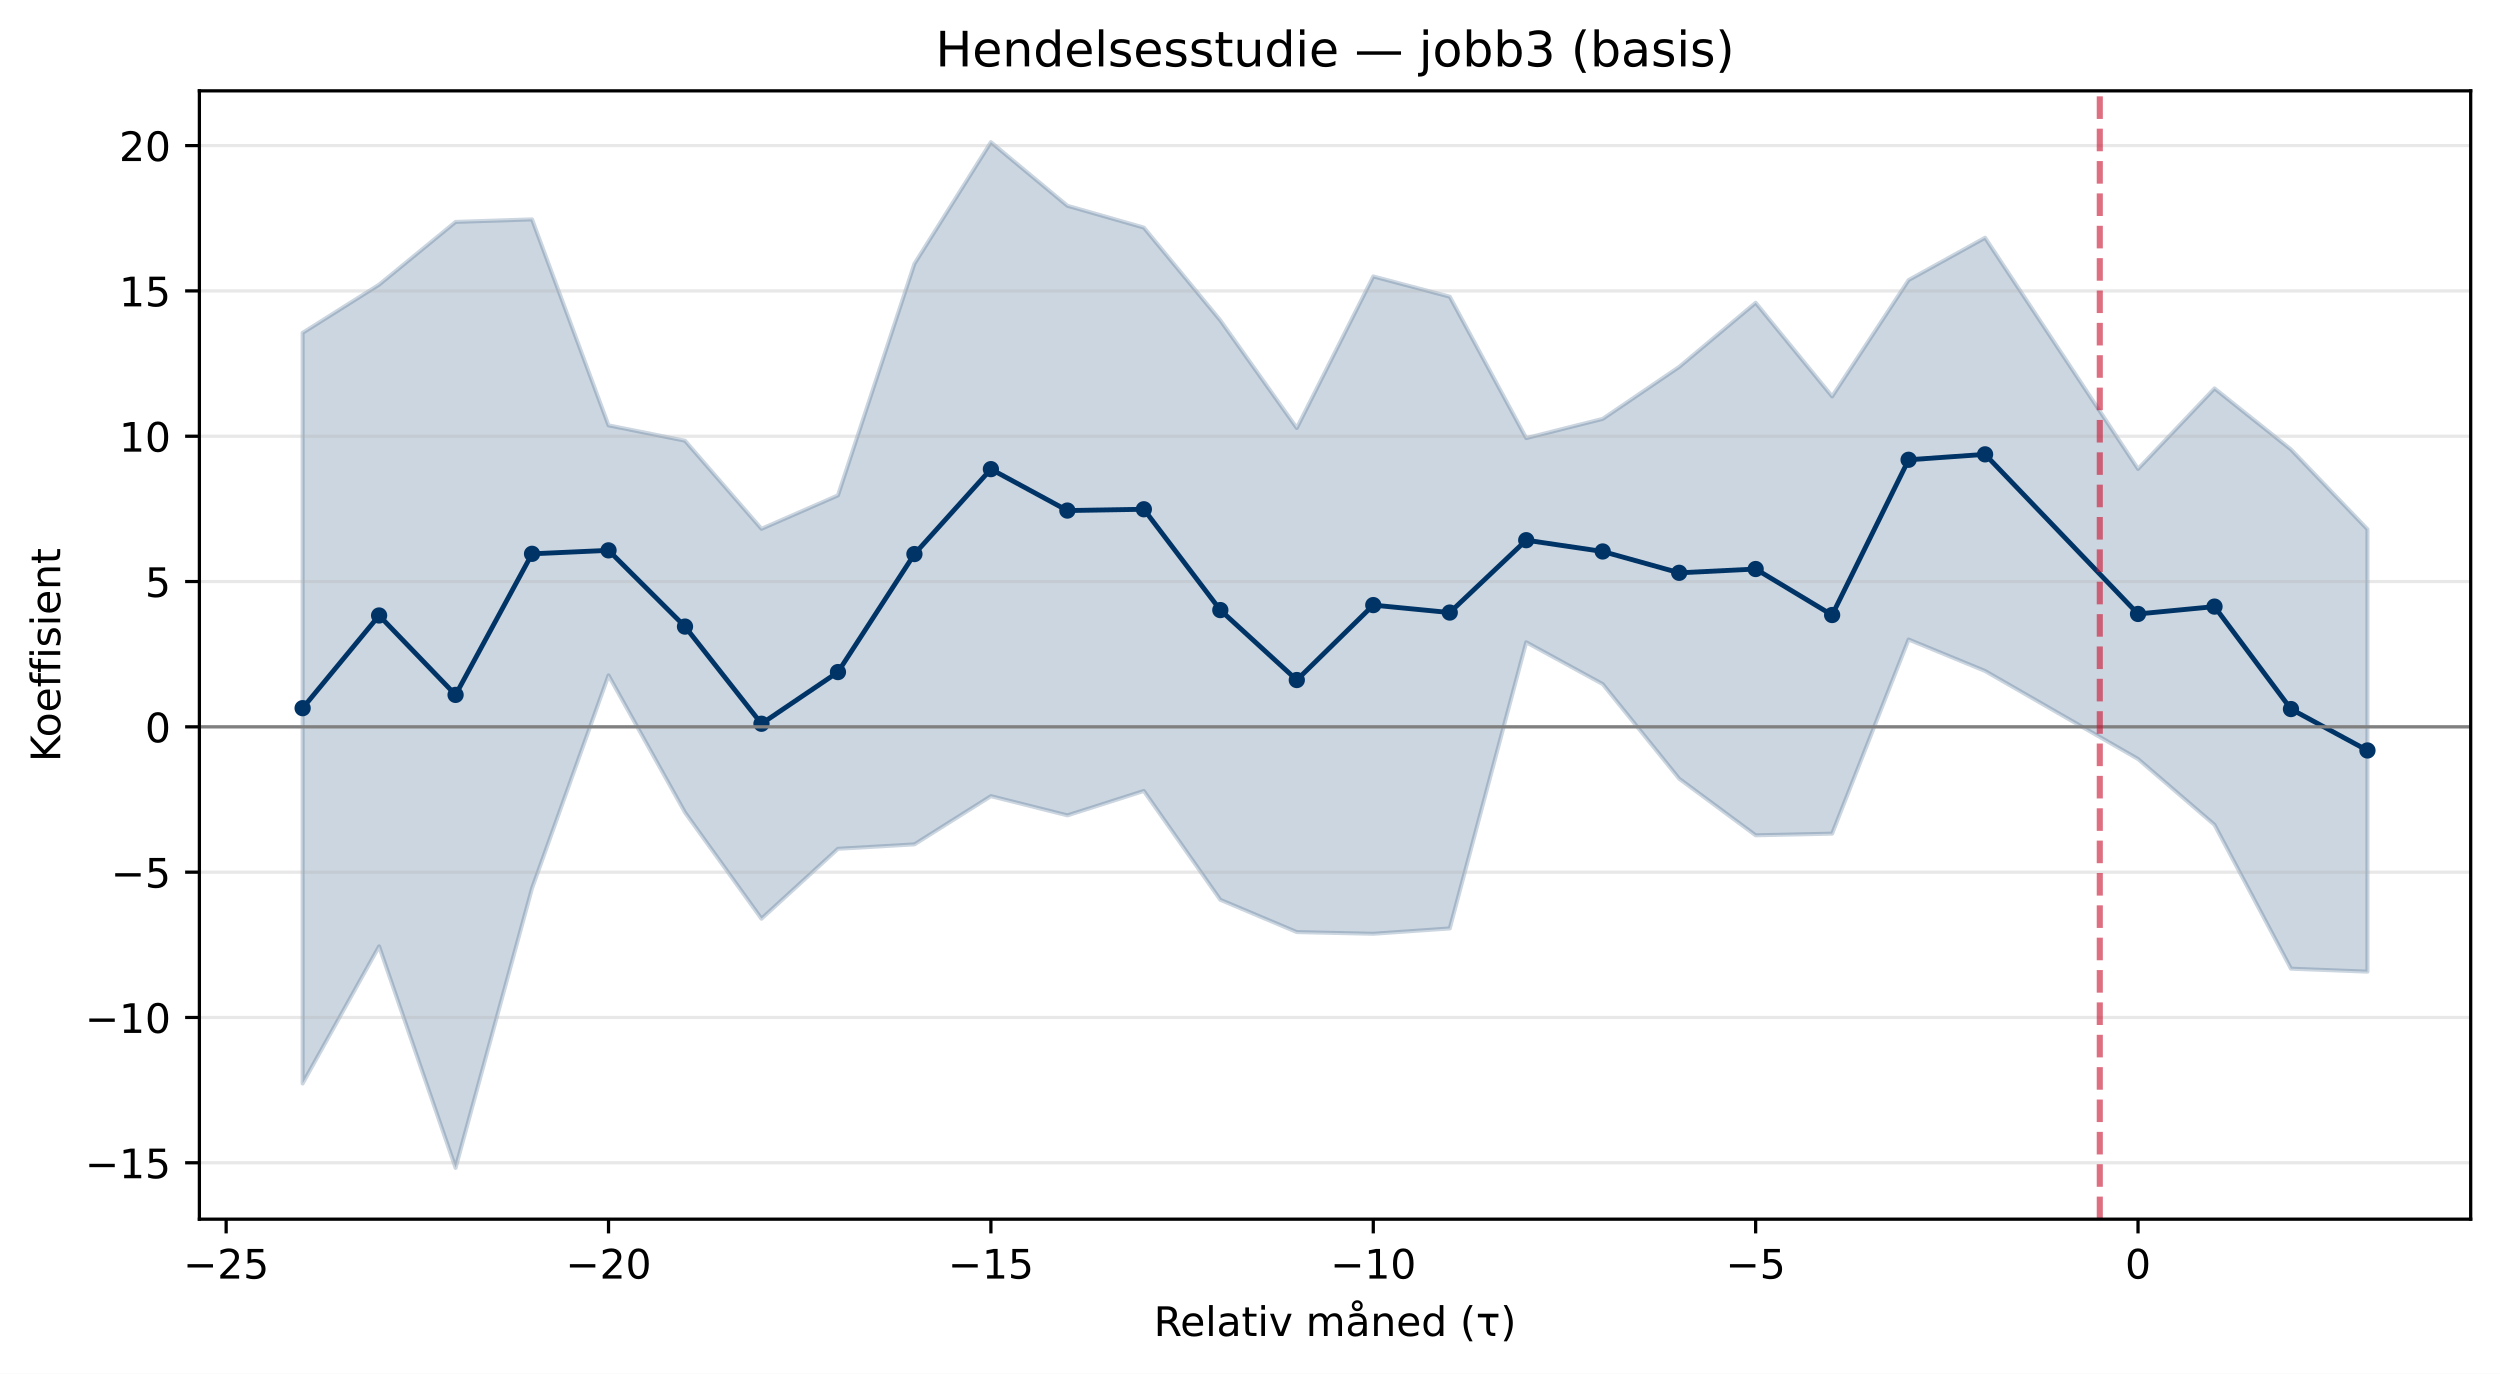
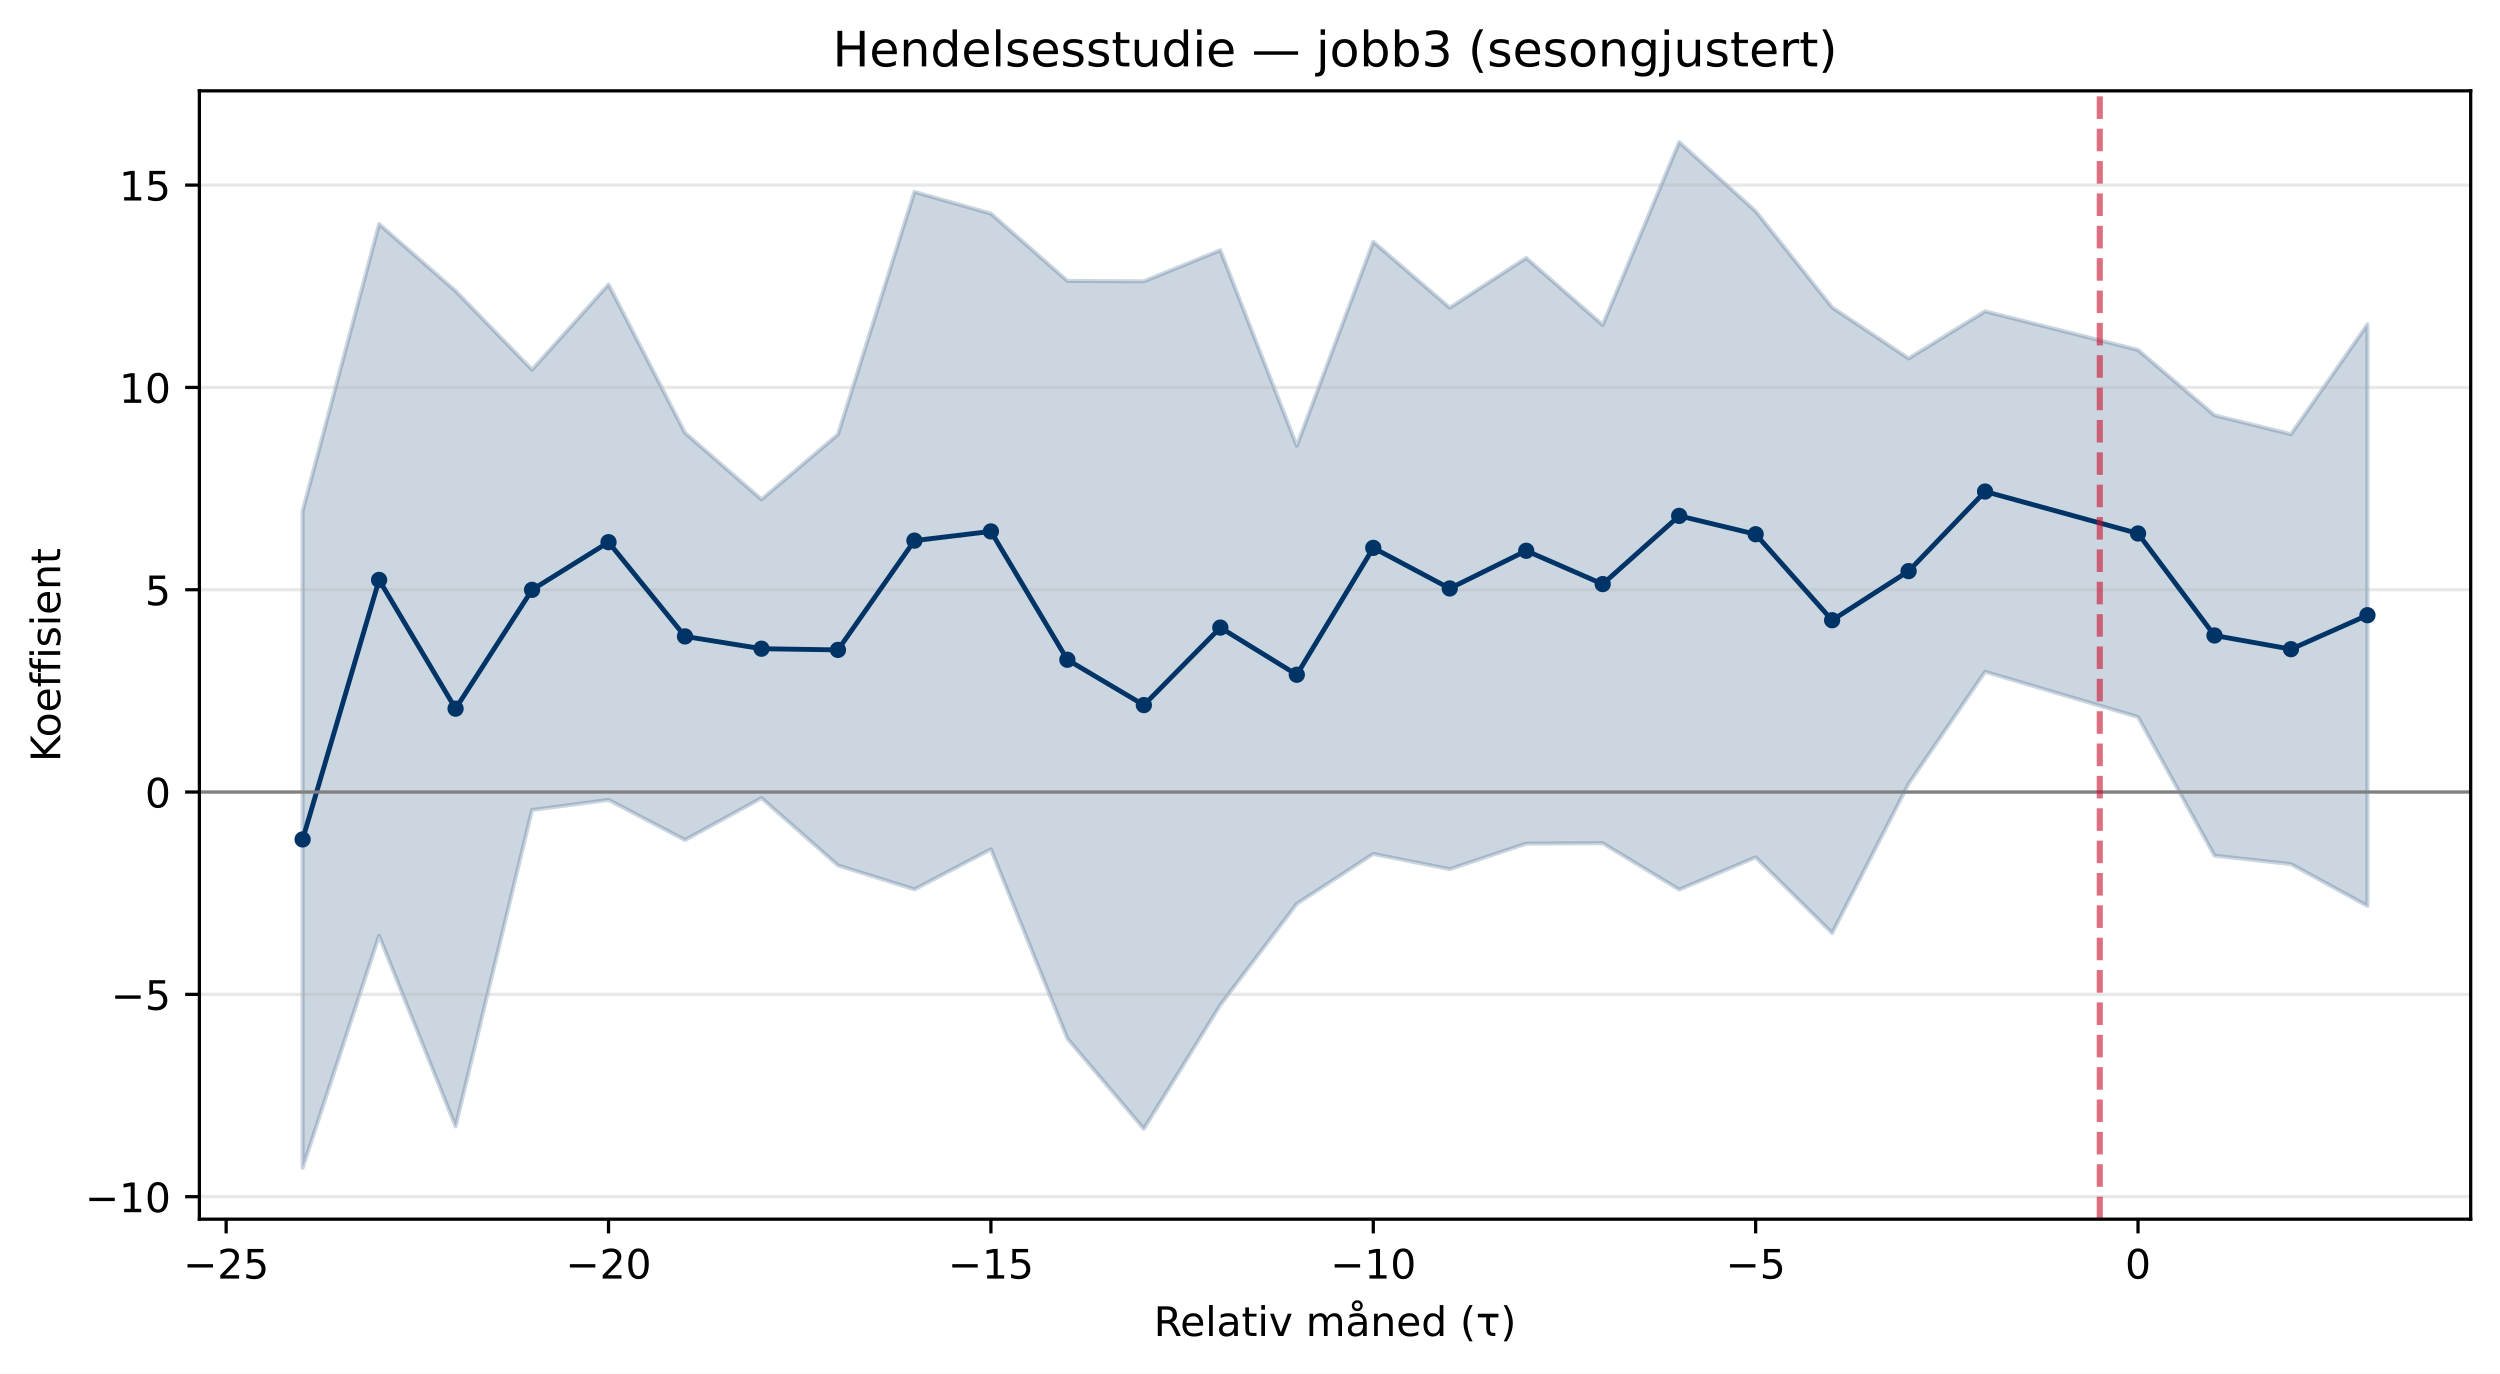
<svg xmlns="http://www.w3.org/2000/svg" xmlns:xlink="http://www.w3.org/1999/xlink" width="614.183pt" height="337.495pt" viewBox="0 0 614.183 337.495" version="1.1">
  <defs>
    <style type="text/css">*{stroke-linejoin: round; stroke-linecap: butt}</style>
  </defs>
  <g id="figure_1">
    <g id="patch_1">
      <path d="M 0 337.495  L 614.183 337.495  L 614.183 0  L 0 0  z " style="fill: #ffffff" />
    </g>
    <g id="axes_1">
      <g id="patch_2">
        <path d="M 48.983 299.518  L 606.983 299.518  L 606.983 22.318  L 48.983 22.318  z " style="fill: #ffffff" />
      </g>
      <g id="FillBetweenPolyCollection_1">
        <defs>
-           <path id="maef2c895e0" d="M 74.346 -255.726  L 74.346 -71.309  L 93.134 -105.006  L 111.922 -50.577  L 130.71 -119.271  L 149.498 -171.574  L 168.286 -137.896  L 187.074 -111.79  L 205.862 -128.97  L 224.649 -130.052  L 243.437 -141.903  L 262.225 -137.179  L 281.013 -143.178  L 299.801 -116.434  L 318.589 -108.506  L 337.377 -108.091  L 356.165 -109.403  L 374.953 -179.7  L 393.74 -169.433  L 412.528 -146.183  L 431.316 -132.282  L 450.104 -132.689  L 468.892 -180.385  L 487.68 -172.647  L 525.256 -151.026  L 544.043 -134.863  L 562.831 -99.516  L 581.619 -98.787  L 581.619 -207.463  L 581.619 -207.463  L 562.831 -227.077  L 544.043 -242.077  L 525.256 -222.297  L 487.68 -279.096  L 468.892 -268.694  L 450.104 -240.111  L 431.316 -263.117  L 412.528 -247.36  L 393.74 -234.592  L 374.953 -229.866  L 356.165 -264.609  L 337.377 -269.585  L 318.589 -232.35  L 299.801 -258.789  L 281.013 -281.583  L 262.225 -286.947  L 243.437 -302.577  L 224.649 -272.698  L 205.862 -215.799  L 187.074 -207.587  L 168.286 -229.225  L 149.498 -232.999  L 130.71 -283.601  L 111.922 -282.98  L 93.134 -267.565  L 74.346 -255.726  z " style="stroke: #003366; stroke-opacity: 0.2" />
+           <path id="m115dc2cb26" d="M 74.346 -211.958  L 74.346 -50.577  L 93.134 -107.601  L 111.922 -60.775  L 130.71 -138.508  L 149.498 -140.985  L 168.286 -131.131  L 187.074 -141.437  L 205.862 -124.892  L 224.649 -119.001  L 243.437 -128.854  L 262.225 -82.351  L 281.013 -60.166  L 299.801 -90.597  L 318.589 -115.458  L 337.377 -127.705  L 356.165 -123.968  L 374.953 -130.249  L 393.74 -130.344  L 412.528 -118.943  L 431.316 -126.885  L 450.104 -108.267  L 468.892 -144.932  L 487.68 -172.461  L 525.256 -161.342  L 544.043 -127.279  L 562.831 -125.199  L 581.619 -114.931  L 581.619 -257.782  L 581.619 -257.782  L 562.831 -230.821  L 544.043 -235.471  L 525.256 -251.52  L 487.68 -261.016  L 468.892 -249.436  L 450.104 -261.976  L 431.316 -285.604  L 412.528 -302.577  L 393.74 -257.656  L 374.953 -274.124  L 356.165 -261.89  L 337.377 -278.09  L 318.589 -227.997  L 299.801 -276.027  L 281.013 -268.381  L 262.225 -268.48  L 243.437 -285.026  L 224.649 -290.353  L 205.862 -230.773  L 187.074 -214.81  L 168.286 -231.158  L 149.498 -267.607  L 130.71 -246.667  L 111.922 -266.02  L 93.134 -282.449  L 74.346 -211.958  z " style="stroke: #003366; stroke-opacity: 0.2" />
        </defs>
-         <g clip-path="url(#p4d3cc06fff)">
-           <use xlink:href="#maef2c895e0" x="0" y="337.495" style="fill: #003366; fill-opacity: 0.2; stroke: #003366; stroke-opacity: 0.2" />
+         <g clip-path="url(#p3a90ee62a2)">
+           <use xlink:href="#m115dc2cb26" x="0" y="337.495" style="fill: #003366; fill-opacity: 0.2; stroke: #003366; stroke-opacity: 0.2" />
        </g>
      </g>
      <g id="matplotlib.axis_1">
        <g id="xtick_1">
          <g id="line2d_1">
            <defs>
-               <path id="ma4566de78c" d="M 0 0  L 0 3.5  " style="stroke: #000000; stroke-width: 0.8" />
+               <path id="m09a8ecf321" d="M 0 0  L 0 3.5  " style="stroke: #000000; stroke-width: 0.8" />
            </defs>
            <g>
-               <use xlink:href="#ma4566de78c" x="55.559" y="299.518" style="stroke: #000000; stroke-width: 0.8" />
+               <use xlink:href="#m09a8ecf321" x="55.559" y="299.518" style="stroke: #000000; stroke-width: 0.8" />
            </g>
          </g>
          <g id="text_1">
            <g transform="translate(45.00623 314.1166) scale(0.1 -0.1)">
              <defs>
                <path id="DejaVuSans-2212" d="M 678 2272  L 4684 2272  L 4684 1741  L 678 1741  L 678 2272  z " transform="scale(0.015625)" />
                <path id="DejaVuSans-32" d="M 1228 531  L 3431 531  L 3431 0  L 469 0  L 469 531  Q 828 903 1448 1529  Q 2069 2156 2228 2338  Q 2531 2678 2651 2914  Q 2772 3150 2772 3378  Q 2772 3750 2511 3984  Q 2250 4219 1831 4219  Q 1534 4219 1204 4116  Q 875 4013 500 3803  L 500 4441  Q 881 4594 1212 4672  Q 1544 4750 1819 4750  Q 2544 4750 2975 4387  Q 3406 4025 3406 3419  Q 3406 3131 3298 2873  Q 3191 2616 2906 2266  Q 2828 2175 2409 1742  Q 1991 1309 1228 531  z " transform="scale(0.015625)" />
                <path id="DejaVuSans-35" d="M 691 4666  L 3169 4666  L 3169 4134  L 1269 4134  L 1269 2991  Q 1406 3038 1543 3061  Q 1681 3084 1819 3084  Q 2600 3084 3056 2656  Q 3513 2228 3513 1497  Q 3513 744 3044 326  Q 2575 -91 1722 -91  Q 1428 -91 1123 -41  Q 819 9 494 109  L 494 744  Q 775 591 1075 516  Q 1375 441 1709 441  Q 2250 441 2565 725  Q 2881 1009 2881 1497  Q 2881 1984 2565 2268  Q 2250 2553 1709 2553  Q 1456 2553 1204 2497  Q 953 2441 691 2322  L 691 4666  z " transform="scale(0.015625)" />
              </defs>
              <use xlink:href="#DejaVuSans-2212" />
              <use xlink:href="#DejaVuSans-32" transform="translate(83.78906 0)" />
              <use xlink:href="#DejaVuSans-35" transform="translate(147.4121 0)" />
            </g>
          </g>
        </g>
        <g id="xtick_2">
          <g id="line2d_2">
            <g>
-               <use xlink:href="#ma4566de78c" x="149.498" y="299.518" style="stroke: #000000; stroke-width: 0.8" />
+               <use xlink:href="#m09a8ecf321" x="149.498" y="299.518" style="stroke: #000000; stroke-width: 0.8" />
            </g>
          </g>
          <g id="text_2">
            <g transform="translate(138.9456 314.1166) scale(0.1 -0.1)">
              <defs>
                <path id="DejaVuSans-30" d="M 2034 4250  Q 1547 4250 1301 3770  Q 1056 3291 1056 2328  Q 1056 1369 1301 889  Q 1547 409 2034 409  Q 2525 409 2770 889  Q 3016 1369 3016 2328  Q 3016 3291 2770 3770  Q 2525 4250 2034 4250  z M 2034 4750  Q 2819 4750 3233 4129  Q 3647 3509 3647 2328  Q 3647 1150 3233 529  Q 2819 -91 2034 -91  Q 1250 -91 836 529  Q 422 1150 422 2328  Q 422 3509 836 4129  Q 1250 4750 2034 4750  z " transform="scale(0.015625)" />
              </defs>
              <use xlink:href="#DejaVuSans-2212" />
              <use xlink:href="#DejaVuSans-32" transform="translate(83.78906 0)" />
              <use xlink:href="#DejaVuSans-30" transform="translate(147.4121 0)" />
            </g>
          </g>
        </g>
        <g id="xtick_3">
          <g id="line2d_3">
            <g>
-               <use xlink:href="#ma4566de78c" x="243.437" y="299.518" style="stroke: #000000; stroke-width: 0.8" />
+               <use xlink:href="#m09a8ecf321" x="243.437" y="299.518" style="stroke: #000000; stroke-width: 0.8" />
            </g>
          </g>
          <g id="text_3">
            <g transform="translate(232.885 314.1166) scale(0.1 -0.1)">
              <defs>
                <path id="DejaVuSans-31" d="M 794 531  L 1825 531  L 1825 4091  L 703 3866  L 703 4441  L 1819 4666  L 2450 4666  L 2450 531  L 3481 531  L 3481 0  L 794 0  L 794 531  z " transform="scale(0.015625)" />
              </defs>
              <use xlink:href="#DejaVuSans-2212" />
              <use xlink:href="#DejaVuSans-31" transform="translate(83.78906 0)" />
              <use xlink:href="#DejaVuSans-35" transform="translate(147.4121 0)" />
            </g>
          </g>
        </g>
        <g id="xtick_4">
          <g id="line2d_4">
            <g>
-               <use xlink:href="#ma4566de78c" x="337.377" y="299.518" style="stroke: #000000; stroke-width: 0.8" />
+               <use xlink:href="#m09a8ecf321" x="337.377" y="299.518" style="stroke: #000000; stroke-width: 0.8" />
            </g>
          </g>
          <g id="text_4">
            <g transform="translate(326.8244 314.1166) scale(0.1 -0.1)">
              <use xlink:href="#DejaVuSans-2212" />
              <use xlink:href="#DejaVuSans-31" transform="translate(83.78906 0)" />
              <use xlink:href="#DejaVuSans-30" transform="translate(147.4121 0)" />
            </g>
          </g>
        </g>
        <g id="xtick_5">
          <g id="line2d_5">
            <g>
-               <use xlink:href="#ma4566de78c" x="431.316" y="299.518" style="stroke: #000000; stroke-width: 0.8" />
+               <use xlink:href="#m09a8ecf321" x="431.316" y="299.518" style="stroke: #000000; stroke-width: 0.8" />
            </g>
          </g>
          <g id="text_5">
            <g transform="translate(423.9451 314.1166) scale(0.1 -0.1)">
              <use xlink:href="#DejaVuSans-2212" />
              <use xlink:href="#DejaVuSans-35" transform="translate(83.78906 0)" />
            </g>
          </g>
        </g>
        <g id="xtick_6">
          <g id="line2d_6">
            <g>
-               <use xlink:href="#ma4566de78c" x="525.256" y="299.518" style="stroke: #000000; stroke-width: 0.8" />
+               <use xlink:href="#m09a8ecf321" x="525.256" y="299.518" style="stroke: #000000; stroke-width: 0.8" />
            </g>
          </g>
          <g id="text_6">
            <g transform="translate(522.0743 314.1166) scale(0.1 -0.1)">
              <use xlink:href="#DejaVuSans-30" />
            </g>
          </g>
        </g>
        <g id="text_7">
          <g transform="translate(283.4516 328.215) scale(0.1 -0.1)">
            <defs>
              <path id="DejaVuSans-52" d="M 2841 2188  Q 3044 2119 3236 1894  Q 3428 1669 3622 1275  L 4263 0  L 3584 0  L 2988 1197  Q 2756 1666 2539 1819  Q 2322 1972 1947 1972  L 1259 1972  L 1259 0  L 628 0  L 628 4666  L 2053 4666  Q 2853 4666 3247 4331  Q 3641 3997 3641 3322  Q 3641 2881 3436 2590  Q 3231 2300 2841 2188  z M 1259 4147  L 1259 2491  L 2053 2491  Q 2509 2491 2742 2702  Q 2975 2913 2975 3322  Q 2975 3731 2742 3939  Q 2509 4147 2053 4147  L 1259 4147  z " transform="scale(0.015625)" />
              <path id="DejaVuSans-65" d="M 3597 1894  L 3597 1613  L 953 1613  Q 991 1019 1311 708  Q 1631 397 2203 397  Q 2534 397 2845 478  Q 3156 559 3463 722  L 3463 178  Q 3153 47 2828 -22  Q 2503 -91 2169 -91  Q 1331 -91 842 396  Q 353 884 353 1716  Q 353 2575 817 3079  Q 1281 3584 2069 3584  Q 2775 3584 3186 3129  Q 3597 2675 3597 1894  z M 3022 2063  Q 3016 2534 2758 2815  Q 2500 3097 2075 3097  Q 1594 3097 1305 2825  Q 1016 2553 972 2059  L 3022 2063  z " transform="scale(0.015625)" />
              <path id="DejaVuSans-6c" d="M 603 4863  L 1178 4863  L 1178 0  L 603 0  L 603 4863  z " transform="scale(0.015625)" />
              <path id="DejaVuSans-61" d="M 2194 1759  Q 1497 1759 1228 1600  Q 959 1441 959 1056  Q 959 750 1161 570  Q 1363 391 1709 391  Q 2188 391 2477 730  Q 2766 1069 2766 1631  L 2766 1759  L 2194 1759  z M 3341 1997  L 3341 0  L 2766 0  L 2766 531  Q 2569 213 2275 61  Q 1981 -91 1556 -91  Q 1019 -91 701 211  Q 384 513 384 1019  Q 384 1609 779 1909  Q 1175 2209 1959 2209  L 2766 2209  L 2766 2266  Q 2766 2663 2505 2880  Q 2244 3097 1772 3097  Q 1472 3097 1187 3025  Q 903 2953 641 2809  L 641 3341  Q 956 3463 1253 3523  Q 1550 3584 1831 3584  Q 2591 3584 2966 3190  Q 3341 2797 3341 1997  z " transform="scale(0.015625)" />
              <path id="DejaVuSans-74" d="M 1172 4494  L 1172 3500  L 2356 3500  L 2356 3053  L 1172 3053  L 1172 1153  Q 1172 725 1289 603  Q 1406 481 1766 481  L 2356 481  L 2356 0  L 1766 0  Q 1100 0 847 248  Q 594 497 594 1153  L 594 3053  L 172 3053  L 172 3500  L 594 3500  L 594 4494  L 1172 4494  z " transform="scale(0.015625)" />
              <path id="DejaVuSans-69" d="M 603 3500  L 1178 3500  L 1178 0  L 603 0  L 603 3500  z M 603 4863  L 1178 4863  L 1178 4134  L 603 4134  L 603 4863  z " transform="scale(0.015625)" />
              <path id="DejaVuSans-76" d="M 191 3500  L 800 3500  L 1894 563  L 2988 3500  L 3597 3500  L 2284 0  L 1503 0  L 191 3500  z " transform="scale(0.015625)" />
              <path id="DejaVuSans-20" transform="scale(0.015625)" />
              <path id="DejaVuSans-6d" d="M 3328 2828  Q 3544 3216 3844 3400  Q 4144 3584 4550 3584  Q 5097 3584 5394 3201  Q 5691 2819 5691 2113  L 5691 0  L 5113 0  L 5113 2094  Q 5113 2597 4934 2840  Q 4756 3084 4391 3084  Q 3944 3084 3684 2787  Q 3425 2491 3425 1978  L 3425 0  L 2847 0  L 2847 2094  Q 2847 2600 2669 2842  Q 2491 3084 2119 3084  Q 1678 3084 1418 2786  Q 1159 2488 1159 1978  L 1159 0  L 581 0  L 581 3500  L 1159 3500  L 1159 2956  Q 1356 3278 1631 3431  Q 1906 3584 2284 3584  Q 2666 3584 2933 3390  Q 3200 3197 3328 2828  z " transform="scale(0.015625)" />
              <path id="DejaVuSans-e5" d="M 2194 1759  Q 1497 1759 1228 1600  Q 959 1441 959 1056  Q 959 750 1161 570  Q 1363 391 1709 391  Q 2188 391 2477 730  Q 2766 1069 2766 1631  L 2766 1759  L 2194 1759  z M 3341 1997  L 3341 0  L 2766 0  L 2766 531  Q 2569 213 2275 61  Q 1981 -91 1556 -91  Q 1019 -91 701 211  Q 384 513 384 1019  Q 384 1609 779 1909  Q 1175 2209 1959 2209  L 2766 2209  L 2766 2266  Q 2766 2663 2505 2880  Q 2244 3097 1772 3097  Q 1472 3097 1187 3025  Q 903 2953 641 2809  L 641 3341  Q 956 3463 1253 3523  Q 1550 3584 1831 3584  Q 2591 3584 2966 3190  Q 3341 2797 3341 1997  z M 2331 4763  Q 2331 4959 2193 5096  Q 2056 5234 1856 5234  Q 1653 5234 1517 5098  Q 1381 4963 1381 4763  Q 1381 4559 1517 4423  Q 1653 4288 1856 4288  Q 2056 4288 2193 4425  Q 2331 4563 2331 4763  z M 2712 4763  Q 2712 4403 2463 4153  Q 2215 3903 1856 3903  Q 1497 3903 1248 4153  Q 1000 4403 1000 4763  Q 1000 5122 1248 5370  Q 1497 5619 1856 5619  Q 2215 5619 2463 5370  Q 2712 5122 2712 4763  z " transform="scale(0.015625)" />
              <path id="DejaVuSans-6e" d="M 3513 2113  L 3513 0  L 2938 0  L 2938 2094  Q 2938 2591 2744 2837  Q 2550 3084 2163 3084  Q 1697 3084 1428 2787  Q 1159 2491 1159 1978  L 1159 0  L 581 0  L 581 3500  L 1159 3500  L 1159 2956  Q 1366 3272 1645 3428  Q 1925 3584 2291 3584  Q 2894 3584 3203 3211  Q 3513 2838 3513 2113  z " transform="scale(0.015625)" />
              <path id="DejaVuSans-64" d="M 2906 2969  L 2906 4863  L 3481 4863  L 3481 0  L 2906 0  L 2906 525  Q 2725 213 2448 61  Q 2172 -91 1784 -91  Q 1150 -91 751 415  Q 353 922 353 1747  Q 353 2572 751 3078  Q 1150 3584 1784 3584  Q 2172 3584 2448 3432  Q 2725 3281 2906 2969  z M 947 1747  Q 947 1113 1208 752  Q 1469 391 1925 391  Q 2381 391 2643 752  Q 2906 1113 2906 1747  Q 2906 2381 2643 2742  Q 2381 3103 1925 3103  Q 1469 3103 1208 2742  Q 947 2381 947 1747  z " transform="scale(0.015625)" />
              <path id="DejaVuSans-28" d="M 1984 4856  Q 1566 4138 1362 3434  Q 1159 2731 1159 2009  Q 1159 1288 1364 580  Q 1569 -128 1984 -844  L 1484 -844  Q 1016 -109 783 600  Q 550 1309 550 2009  Q 550 2706 781 3412  Q 1013 4119 1484 4856  L 1984 4856  z " transform="scale(0.015625)" />
              <path id="DejaVuSans-3c4" d="M 2319 638  Q 2431 488 2769 488  L 3047 488  L 3047 0  L 2700 0  Q 2138 0 1881 300  Q 1625 606 1625 1269  L 1625 2925  L 313 2925  L 313 3500  L 3541 3500  L 3541 2925  L 2213 2925  L 2213 1234  Q 2213 781 2319 638  z " transform="scale(0.015625)" />
              <path id="DejaVuSans-29" d="M 513 4856  L 1013 4856  Q 1481 4119 1714 3412  Q 1947 2706 1947 2009  Q 1947 1309 1714 600  Q 1481 -109 1013 -844  L 513 -844  Q 928 -128 1133 580  Q 1338 1288 1338 2009  Q 1338 2731 1133 3434  Q 928 4138 513 4856  z " transform="scale(0.015625)" />
            </defs>
            <use xlink:href="#DejaVuSans-52" />
            <use xlink:href="#DejaVuSans-65" transform="translate(64.98242 0)" />
            <use xlink:href="#DejaVuSans-6c" transform="translate(126.5059 0)" />
            <use xlink:href="#DejaVuSans-61" transform="translate(154.2891 0)" />
            <use xlink:href="#DejaVuSans-74" transform="translate(215.5684 0)" />
            <use xlink:href="#DejaVuSans-69" transform="translate(254.7773 0)" />
            <use xlink:href="#DejaVuSans-76" transform="translate(282.5605 0)" />
            <use xlink:href="#DejaVuSans-20" transform="translate(341.7402 0)" />
            <use xlink:href="#DejaVuSans-6d" transform="translate(373.5273 0)" />
            <use xlink:href="#DejaVuSans-e5" transform="translate(470.9395 0)" />
            <use xlink:href="#DejaVuSans-6e" transform="translate(532.2188 0)" />
            <use xlink:href="#DejaVuSans-65" transform="translate(595.5977 0)" />
            <use xlink:href="#DejaVuSans-64" transform="translate(657.1211 0)" />
            <use xlink:href="#DejaVuSans-20" transform="translate(720.5977 0)" />
            <use xlink:href="#DejaVuSans-28" transform="translate(752.3848 0)" />
            <use xlink:href="#DejaVuSans-3c4" transform="translate(791.3984 0)" />
            <use xlink:href="#DejaVuSans-29" transform="translate(851.6035 0)" />
          </g>
        </g>
      </g>
      <g id="matplotlib.axis_2">
        <g id="ytick_1">
          <g id="line2d_7">
-             <path d="M 48.983 285.664  L 606.983 285.664  " clip-path="url(#p4d3cc06fff)" style="fill: none; stroke: #b0b0b0; stroke-opacity: 0.3; stroke-width: 0.8; stroke-linecap: square" />
+             <path d="M 48.983 294  L 606.983 294  " clip-path="url(#p3a90ee62a2)" style="fill: none; stroke: #b0b0b0; stroke-opacity: 0.3; stroke-width: 0.8; stroke-linecap: square" />
          </g>
          <g id="line2d_8">
            <defs>
-               <path id="ma51e181d89" d="M 0 0  L -3.5 0  " style="stroke: #000000; stroke-width: 0.8" />
+               <path id="mac1f2ec017" d="M 0 0  L -3.5 0  " style="stroke: #000000; stroke-width: 0.8" />
            </defs>
            <g>
-               <use xlink:href="#ma51e181d89" x="48.983" y="285.664" style="stroke: #000000; stroke-width: 0.8" />
+               <use xlink:href="#mac1f2ec017" x="48.983" y="294" style="stroke: #000000; stroke-width: 0.8" />
            </g>
          </g>
          <g id="text_8">
-             <g transform="translate(20.87813 289.4635) scale(0.1 -0.1)">
+             <g transform="translate(20.87813 297.7988) scale(0.1 -0.1)">
              <use xlink:href="#DejaVuSans-2212" />
              <use xlink:href="#DejaVuSans-31" transform="translate(83.78906 0)" />
-               <use xlink:href="#DejaVuSans-35" transform="translate(147.4121 0)" />
+               <use xlink:href="#DejaVuSans-30" transform="translate(147.4121 0)" />
            </g>
          </g>
        </g>
        <g id="ytick_2">
          <g id="line2d_9">
-             <path d="M 48.983 249.965  L 606.983 249.965  " clip-path="url(#p4d3cc06fff)" style="fill: none; stroke: #b0b0b0; stroke-opacity: 0.3; stroke-width: 0.8; stroke-linecap: square" />
+             <path d="M 48.983 244.293  L 606.983 244.293  " clip-path="url(#p3a90ee62a2)" style="fill: none; stroke: #b0b0b0; stroke-opacity: 0.3; stroke-width: 0.8; stroke-linecap: square" />
          </g>
          <g id="line2d_10">
            <g>
-               <use xlink:href="#ma51e181d89" x="48.983" y="249.965" style="stroke: #000000; stroke-width: 0.8" />
+               <use xlink:href="#mac1f2ec017" x="48.983" y="244.293" style="stroke: #000000; stroke-width: 0.8" />
            </g>
          </g>
          <g id="text_9">
-             <g transform="translate(20.87813 253.7641) scale(0.1 -0.1)">
-               <use xlink:href="#DejaVuSans-2212" />
-               <use xlink:href="#DejaVuSans-31" transform="translate(83.78906 0)" />
-               <use xlink:href="#DejaVuSans-30" transform="translate(147.4121 0)" />
+             <g transform="translate(27.24063 248.0926) scale(0.1 -0.1)">
+               <use xlink:href="#DejaVuSans-2212" />
+               <use xlink:href="#DejaVuSans-35" transform="translate(83.78906 0)" />
            </g>
          </g>
        </g>
        <g id="ytick_3">
          <g id="line2d_11">
-             <path d="M 48.983 214.265  L 606.983 214.265  " clip-path="url(#p4d3cc06fff)" style="fill: none; stroke: #b0b0b0; stroke-opacity: 0.3; stroke-width: 0.8; stroke-linecap: square" />
+             <path d="M 48.983 194.587  L 606.983 194.587  " clip-path="url(#p3a90ee62a2)" style="fill: none; stroke: #b0b0b0; stroke-opacity: 0.3; stroke-width: 0.8; stroke-linecap: square" />
          </g>
          <g id="line2d_12">
            <g>
-               <use xlink:href="#ma51e181d89" x="48.983" y="214.265" style="stroke: #000000; stroke-width: 0.8" />
+               <use xlink:href="#mac1f2ec017" x="48.983" y="194.587" style="stroke: #000000; stroke-width: 0.8" />
            </g>
          </g>
          <g id="text_10">
-             <g transform="translate(27.24063 218.0647) scale(0.1 -0.1)">
-               <use xlink:href="#DejaVuSans-2212" />
-               <use xlink:href="#DejaVuSans-35" transform="translate(83.78906 0)" />
+             <g transform="translate(35.62031 198.3864) scale(0.1 -0.1)">
+               <use xlink:href="#DejaVuSans-30" />
            </g>
          </g>
        </g>
        <g id="ytick_4">
          <g id="line2d_13">
-             <path d="M 48.983 178.566  L 606.983 178.566  " clip-path="url(#p4d3cc06fff)" style="fill: none; stroke: #b0b0b0; stroke-opacity: 0.3; stroke-width: 0.8; stroke-linecap: square" />
+             <path d="M 48.983 144.881  L 606.983 144.881  " clip-path="url(#p3a90ee62a2)" style="fill: none; stroke: #b0b0b0; stroke-opacity: 0.3; stroke-width: 0.8; stroke-linecap: square" />
          </g>
          <g id="line2d_14">
            <g>
-               <use xlink:href="#ma51e181d89" x="48.983" y="178.566" style="stroke: #000000; stroke-width: 0.8" />
+               <use xlink:href="#mac1f2ec017" x="48.983" y="144.881" style="stroke: #000000; stroke-width: 0.8" />
            </g>
          </g>
          <g id="text_11">
-             <g transform="translate(35.62031 182.3653) scale(0.1 -0.1)">
-               <use xlink:href="#DejaVuSans-30" />
+             <g transform="translate(35.62031 148.6802) scale(0.1 -0.1)">
+               <use xlink:href="#DejaVuSans-35" />
            </g>
          </g>
        </g>
        <g id="ytick_5">
          <g id="line2d_15">
-             <path d="M 48.983 142.867  L 606.983 142.867  " clip-path="url(#p4d3cc06fff)" style="fill: none; stroke: #b0b0b0; stroke-opacity: 0.3; stroke-width: 0.8; stroke-linecap: square" />
+             <path d="M 48.983 95.175  L 606.983 95.175  " clip-path="url(#p3a90ee62a2)" style="fill: none; stroke: #b0b0b0; stroke-opacity: 0.3; stroke-width: 0.8; stroke-linecap: square" />
          </g>
          <g id="line2d_16">
            <g>
-               <use xlink:href="#ma51e181d89" x="48.983" y="142.867" style="stroke: #000000; stroke-width: 0.8" />
+               <use xlink:href="#mac1f2ec017" x="48.983" y="95.175" style="stroke: #000000; stroke-width: 0.8" />
            </g>
          </g>
          <g id="text_12">
-             <g transform="translate(35.62031 146.6659) scale(0.1 -0.1)">
-               <use xlink:href="#DejaVuSans-35" />
+             <g transform="translate(29.25781 98.97405) scale(0.1 -0.1)">
+               <use xlink:href="#DejaVuSans-31" />
+               <use xlink:href="#DejaVuSans-30" transform="translate(63.62305 0)" />
            </g>
          </g>
        </g>
        <g id="ytick_6">
          <g id="line2d_17">
-             <path d="M 48.983 107.167  L 606.983 107.167  " clip-path="url(#p4d3cc06fff)" style="fill: none; stroke: #b0b0b0; stroke-opacity: 0.3; stroke-width: 0.8; stroke-linecap: square" />
+             <path d="M 48.983 45.469  L 606.983 45.469  " clip-path="url(#p3a90ee62a2)" style="fill: none; stroke: #b0b0b0; stroke-opacity: 0.3; stroke-width: 0.8; stroke-linecap: square" />
          </g>
          <g id="line2d_18">
            <g>
-               <use xlink:href="#ma51e181d89" x="48.983" y="107.167" style="stroke: #000000; stroke-width: 0.8" />
+               <use xlink:href="#mac1f2ec017" x="48.983" y="45.469" style="stroke: #000000; stroke-width: 0.8" />
            </g>
          </g>
          <g id="text_13">
-             <g transform="translate(29.25781 110.9665) scale(0.1 -0.1)">
-               <use xlink:href="#DejaVuSans-31" />
-               <use xlink:href="#DejaVuSans-30" transform="translate(63.62305 0)" />
-             </g>
-           </g>
-         </g>
-         <g id="ytick_7">
-           <g id="line2d_19">
-             <path d="M 48.983 71.468  L 606.983 71.468  " clip-path="url(#p4d3cc06fff)" style="fill: none; stroke: #b0b0b0; stroke-opacity: 0.3; stroke-width: 0.8; stroke-linecap: square" />
-           </g>
-           <g id="line2d_20">
-             <g>
-               <use xlink:href="#ma51e181d89" x="48.983" y="71.468" style="stroke: #000000; stroke-width: 0.8" />
-             </g>
-           </g>
-           <g id="text_14">
-             <g transform="translate(29.25781 75.26716) scale(0.1 -0.1)">
+             <g transform="translate(29.25781 49.26785) scale(0.1 -0.1)">
              <use xlink:href="#DejaVuSans-31" />
              <use xlink:href="#DejaVuSans-35" transform="translate(63.62305 0)" />
            </g>
          </g>
        </g>
-         <g id="ytick_8">
-           <g id="line2d_21">
-             <path d="M 48.983 35.769  L 606.983 35.769  " clip-path="url(#p4d3cc06fff)" style="fill: none; stroke: #b0b0b0; stroke-opacity: 0.3; stroke-width: 0.8; stroke-linecap: square" />
-           </g>
-           <g id="line2d_22">
-             <g>
-               <use xlink:href="#ma51e181d89" x="48.983" y="35.769" style="stroke: #000000; stroke-width: 0.8" />
-             </g>
-           </g>
-           <g id="text_15">
-             <g transform="translate(29.25781 39.56777) scale(0.1 -0.1)">
-               <use xlink:href="#DejaVuSans-32" />
-               <use xlink:href="#DejaVuSans-30" transform="translate(63.62305 0)" />
-             </g>
-           </g>
-         </g>
-         <g id="text_16">
+         <g id="text_14">
          <g transform="translate(14.79844 187.1916) rotate(-90) scale(0.1 -0.1)">
            <defs>
              <path id="DejaVuSans-4b" d="M 628 4666  L 1259 4666  L 1259 2694  L 3353 4666  L 4166 4666  L 1850 2491  L 4331 0  L 3500 0  L 1259 2247  L 1259 0  L 628 0  L 628 4666  z " transform="scale(0.015625)" />
              <path id="DejaVuSans-6f" d="M 1959 3097  Q 1497 3097 1228 2736  Q 959 2375 959 1747  Q 959 1119 1226 758  Q 1494 397 1959 397  Q 2419 397 2687 759  Q 2956 1122 2956 1747  Q 2956 2369 2687 2733  Q 2419 3097 1959 3097  z M 1959 3584  Q 2709 3584 3137 3096  Q 3566 2609 3566 1747  Q 3566 888 3137 398  Q 2709 -91 1959 -91  Q 1206 -91 779 398  Q 353 888 353 1747  Q 353 2609 779 3096  Q 1206 3584 1959 3584  z " transform="scale(0.015625)" />
              <path id="DejaVuSans-66" d="M 2375 4863  L 2375 4384  L 1825 4384  Q 1516 4384 1395 4259  Q 1275 4134 1275 3809  L 1275 3500  L 2222 3500  L 2222 3053  L 1275 3053  L 1275 0  L 697 0  L 697 3053  L 147 3053  L 147 3500  L 697 3500  L 697 3744  Q 697 4328 969 4595  Q 1241 4863 1831 4863  L 2375 4863  z " transform="scale(0.015625)" />
              <path id="DejaVuSans-73" d="M 2834 3397  L 2834 2853  Q 2591 2978 2328 3040  Q 2066 3103 1784 3103  Q 1356 3103 1142 2972  Q 928 2841 928 2578  Q 928 2378 1081 2264  Q 1234 2150 1697 2047  L 1894 2003  Q 2506 1872 2764 1633  Q 3022 1394 3022 966  Q 3022 478 2636 193  Q 2250 -91 1575 -91  Q 1294 -91 989 -36  Q 684 19 347 128  L 347 722  Q 666 556 975 473  Q 1284 391 1588 391  Q 1994 391 2212 530  Q 2431 669 2431 922  Q 2431 1156 2273 1281  Q 2116 1406 1581 1522  L 1381 1569  Q 847 1681 609 1914  Q 372 2147 372 2553  Q 372 3047 722 3315  Q 1072 3584 1716 3584  Q 2034 3584 2315 3537  Q 2597 3491 2834 3397  z " transform="scale(0.015625)" />
            </defs>
            <use xlink:href="#DejaVuSans-4b" />
            <use xlink:href="#DejaVuSans-6f" transform="translate(60.57617 0)" />
            <use xlink:href="#DejaVuSans-65" transform="translate(121.7578 0)" />
            <use xlink:href="#DejaVuSans-66" transform="translate(183.2812 0)" />
            <use xlink:href="#DejaVuSans-66" transform="translate(218.4863 0)" />
            <use xlink:href="#DejaVuSans-69" transform="translate(253.6914 0)" />
            <use xlink:href="#DejaVuSans-73" transform="translate(281.4746 0)" />
            <use xlink:href="#DejaVuSans-69" transform="translate(333.5742 0)" />
            <use xlink:href="#DejaVuSans-65" transform="translate(361.3574 0)" />
            <use xlink:href="#DejaVuSans-6e" transform="translate(422.8809 0)" />
            <use xlink:href="#DejaVuSans-74" transform="translate(486.2598 0)" />
          </g>
        </g>
      </g>
-       <g id="line2d_23">
-         <path d="M 74.346 173.977  L 93.134 151.209  L 111.922 170.716  L 130.71 136.059  L 149.498 135.208  L 168.286 153.934  L 187.074 177.806  L 205.862 165.11  L 224.649 136.12  L 243.437 115.255  L 262.225 125.432  L 281.013 125.114  L 299.801 149.883  L 318.589 167.067  L 337.377 148.657  L 356.165 150.489  L 374.953 132.712  L 393.74 135.482  L 412.528 140.723  L 431.316 139.795  L 450.104 151.095  L 468.892 112.955  L 487.68 111.623  L 525.256 150.833  L 544.043 149.025  L 562.831 174.198  L 581.619 184.37  " clip-path="url(#p4d3cc06fff)" style="fill: none; stroke: #003366; stroke-width: 1.2; stroke-linecap: square" />
+       <g id="line2d_19">
+         <path d="M 74.346 206.227  L 93.134 142.47  L 111.922 174.097  L 130.71 144.907  L 149.498 133.199  L 168.286 156.35  L 187.074 159.371  L 205.862 159.662  L 224.649 132.818  L 243.437 130.555  L 262.225 162.079  L 281.013 173.221  L 299.801 154.183  L 318.589 165.768  L 337.377 134.597  L 356.165 144.566  L 374.953 135.308  L 393.74 143.495  L 412.528 126.735  L 431.316 131.25  L 450.104 152.373  L 468.892 140.31  L 487.68 120.756  L 525.256 131.064  L 544.043 156.12  L 562.831 159.485  L 581.619 151.139  " clip-path="url(#p3a90ee62a2)" style="fill: none; stroke: #003366; stroke-width: 1.2; stroke-linecap: square" />
        <defs>
-           <path id="m37a00e3559" d="M 0 1.5  C 0.398 1.5 0.779 1.342 1.061 1.061  C 1.342 0.779 1.5 0.398 1.5 0  C 1.5 -0.398 1.342 -0.779 1.061 -1.061  C 0.779 -1.342 0.398 -1.5 0 -1.5  C -0.398 -1.5 -0.779 -1.342 -1.061 -1.061  C -1.342 -0.779 -1.5 -0.398 -1.5 0  C -1.5 0.398 -1.342 0.779 -1.061 1.061  C -0.779 1.342 -0.398 1.5 0 1.5  z " style="stroke: #003366" />
+           <path id="m379d32cdc1" d="M 0 1.5  C 0.398 1.5 0.779 1.342 1.061 1.061  C 1.342 0.779 1.5 0.398 1.5 0  C 1.5 -0.398 1.342 -0.779 1.061 -1.061  C 0.779 -1.342 0.398 -1.5 0 -1.5  C -0.398 -1.5 -0.779 -1.342 -1.061 -1.061  C -1.342 -0.779 -1.5 -0.398 -1.5 0  C -1.5 0.398 -1.342 0.779 -1.061 1.061  C -0.779 1.342 -0.398 1.5 0 1.5  z " style="stroke: #003366" />
        </defs>
-         <g clip-path="url(#p4d3cc06fff)">
-           <use xlink:href="#m37a00e3559" x="74.346" y="173.977" style="fill: #003366; stroke: #003366" />
-           <use xlink:href="#m37a00e3559" x="93.134" y="151.209" style="fill: #003366; stroke: #003366" />
-           <use xlink:href="#m37a00e3559" x="111.922" y="170.716" style="fill: #003366; stroke: #003366" />
-           <use xlink:href="#m37a00e3559" x="130.71" y="136.059" style="fill: #003366; stroke: #003366" />
-           <use xlink:href="#m37a00e3559" x="149.498" y="135.208" style="fill: #003366; stroke: #003366" />
-           <use xlink:href="#m37a00e3559" x="168.286" y="153.934" style="fill: #003366; stroke: #003366" />
-           <use xlink:href="#m37a00e3559" x="187.074" y="177.806" style="fill: #003366; stroke: #003366" />
-           <use xlink:href="#m37a00e3559" x="205.862" y="165.11" style="fill: #003366; stroke: #003366" />
-           <use xlink:href="#m37a00e3559" x="224.649" y="136.12" style="fill: #003366; stroke: #003366" />
-           <use xlink:href="#m37a00e3559" x="243.437" y="115.255" style="fill: #003366; stroke: #003366" />
-           <use xlink:href="#m37a00e3559" x="262.225" y="125.432" style="fill: #003366; stroke: #003366" />
-           <use xlink:href="#m37a00e3559" x="281.013" y="125.114" style="fill: #003366; stroke: #003366" />
-           <use xlink:href="#m37a00e3559" x="299.801" y="149.883" style="fill: #003366; stroke: #003366" />
-           <use xlink:href="#m37a00e3559" x="318.589" y="167.067" style="fill: #003366; stroke: #003366" />
-           <use xlink:href="#m37a00e3559" x="337.377" y="148.657" style="fill: #003366; stroke: #003366" />
-           <use xlink:href="#m37a00e3559" x="356.165" y="150.489" style="fill: #003366; stroke: #003366" />
-           <use xlink:href="#m37a00e3559" x="374.953" y="132.712" style="fill: #003366; stroke: #003366" />
-           <use xlink:href="#m37a00e3559" x="393.74" y="135.482" style="fill: #003366; stroke: #003366" />
-           <use xlink:href="#m37a00e3559" x="412.528" y="140.723" style="fill: #003366; stroke: #003366" />
-           <use xlink:href="#m37a00e3559" x="431.316" y="139.795" style="fill: #003366; stroke: #003366" />
-           <use xlink:href="#m37a00e3559" x="450.104" y="151.095" style="fill: #003366; stroke: #003366" />
-           <use xlink:href="#m37a00e3559" x="468.892" y="112.955" style="fill: #003366; stroke: #003366" />
-           <use xlink:href="#m37a00e3559" x="487.68" y="111.623" style="fill: #003366; stroke: #003366" />
-           <use xlink:href="#m37a00e3559" x="525.256" y="150.833" style="fill: #003366; stroke: #003366" />
-           <use xlink:href="#m37a00e3559" x="544.043" y="149.025" style="fill: #003366; stroke: #003366" />
-           <use xlink:href="#m37a00e3559" x="562.831" y="174.198" style="fill: #003366; stroke: #003366" />
-           <use xlink:href="#m37a00e3559" x="581.619" y="184.37" style="fill: #003366; stroke: #003366" />
-         </g>
-       </g>
-       <g id="line2d_24">
-         <path d="M 48.983 178.566  L 606.983 178.566  " clip-path="url(#p4d3cc06fff)" style="fill: none; stroke: #808080; stroke-width: 0.8; stroke-linecap: square" />
-       </g>
-       <g id="line2d_25">
-         <path d="M 515.862 299.518  L 515.862 22.318  " clip-path="url(#p4d3cc06fff)" style="fill: none; stroke-dasharray: 5.55,2.4; stroke-dashoffset: 0; stroke: #c8102e; stroke-opacity: 0.6; stroke-width: 1.5" />
+         <g clip-path="url(#p3a90ee62a2)">
+           <use xlink:href="#m379d32cdc1" x="74.346" y="206.227" style="fill: #003366; stroke: #003366" />
+           <use xlink:href="#m379d32cdc1" x="93.134" y="142.47" style="fill: #003366; stroke: #003366" />
+           <use xlink:href="#m379d32cdc1" x="111.922" y="174.097" style="fill: #003366; stroke: #003366" />
+           <use xlink:href="#m379d32cdc1" x="130.71" y="144.907" style="fill: #003366; stroke: #003366" />
+           <use xlink:href="#m379d32cdc1" x="149.498" y="133.199" style="fill: #003366; stroke: #003366" />
+           <use xlink:href="#m379d32cdc1" x="168.286" y="156.35" style="fill: #003366; stroke: #003366" />
+           <use xlink:href="#m379d32cdc1" x="187.074" y="159.371" style="fill: #003366; stroke: #003366" />
+           <use xlink:href="#m379d32cdc1" x="205.862" y="159.662" style="fill: #003366; stroke: #003366" />
+           <use xlink:href="#m379d32cdc1" x="224.649" y="132.818" style="fill: #003366; stroke: #003366" />
+           <use xlink:href="#m379d32cdc1" x="243.437" y="130.555" style="fill: #003366; stroke: #003366" />
+           <use xlink:href="#m379d32cdc1" x="262.225" y="162.079" style="fill: #003366; stroke: #003366" />
+           <use xlink:href="#m379d32cdc1" x="281.013" y="173.221" style="fill: #003366; stroke: #003366" />
+           <use xlink:href="#m379d32cdc1" x="299.801" y="154.183" style="fill: #003366; stroke: #003366" />
+           <use xlink:href="#m379d32cdc1" x="318.589" y="165.768" style="fill: #003366; stroke: #003366" />
+           <use xlink:href="#m379d32cdc1" x="337.377" y="134.597" style="fill: #003366; stroke: #003366" />
+           <use xlink:href="#m379d32cdc1" x="356.165" y="144.566" style="fill: #003366; stroke: #003366" />
+           <use xlink:href="#m379d32cdc1" x="374.953" y="135.308" style="fill: #003366; stroke: #003366" />
+           <use xlink:href="#m379d32cdc1" x="393.74" y="143.495" style="fill: #003366; stroke: #003366" />
+           <use xlink:href="#m379d32cdc1" x="412.528" y="126.735" style="fill: #003366; stroke: #003366" />
+           <use xlink:href="#m379d32cdc1" x="431.316" y="131.25" style="fill: #003366; stroke: #003366" />
+           <use xlink:href="#m379d32cdc1" x="450.104" y="152.373" style="fill: #003366; stroke: #003366" />
+           <use xlink:href="#m379d32cdc1" x="468.892" y="140.31" style="fill: #003366; stroke: #003366" />
+           <use xlink:href="#m379d32cdc1" x="487.68" y="120.756" style="fill: #003366; stroke: #003366" />
+           <use xlink:href="#m379d32cdc1" x="525.256" y="131.064" style="fill: #003366; stroke: #003366" />
+           <use xlink:href="#m379d32cdc1" x="544.043" y="156.12" style="fill: #003366; stroke: #003366" />
+           <use xlink:href="#m379d32cdc1" x="562.831" y="159.485" style="fill: #003366; stroke: #003366" />
+           <use xlink:href="#m379d32cdc1" x="581.619" y="151.139" style="fill: #003366; stroke: #003366" />
+         </g>
+       </g>
+       <g id="line2d_20">
+         <path d="M 48.983 194.587  L 606.983 194.587  " clip-path="url(#p3a90ee62a2)" style="fill: none; stroke: #808080; stroke-width: 0.8; stroke-linecap: square" />
+       </g>
+       <g id="line2d_21">
+         <path d="M 515.862 299.518  L 515.862 22.318  " clip-path="url(#p3a90ee62a2)" style="fill: none; stroke-dasharray: 5.55,2.4; stroke-dashoffset: 0; stroke: #c8102e; stroke-opacity: 0.6; stroke-width: 1.5" />
      </g>
      <g id="patch_3">
        <path d="M 48.983 299.518  L 48.983 22.318  " style="fill: none; stroke: #000000; stroke-width: 0.8; stroke-linejoin: miter; stroke-linecap: square" />
      </g>
      <g id="patch_4">
        <path d="M 606.983 299.518  L 606.983 22.318  " style="fill: none; stroke: #000000; stroke-width: 0.8; stroke-linejoin: miter; stroke-linecap: square" />
      </g>
      <g id="patch_5">
        <path d="M 48.983 299.518  L 606.983 299.518  " style="fill: none; stroke: #000000; stroke-width: 0.8; stroke-linejoin: miter; stroke-linecap: square" />
      </g>
      <g id="patch_6">
        <path d="M 48.983 22.318  L 606.983 22.318  " style="fill: none; stroke: #000000; stroke-width: 0.8; stroke-linejoin: miter; stroke-linecap: square" />
      </g>
-       <g id="text_17">
-         <g transform="translate(229.8369 16.31812) scale(0.12 -0.12)">
+       <g id="text_15">
+         <g transform="translate(204.5572 16.31812) scale(0.12 -0.12)">
          <defs>
            <path id="DejaVuSans-48" d="M 628 4666  L 1259 4666  L 1259 2753  L 3553 2753  L 3553 4666  L 4184 4666  L 4184 0  L 3553 0  L 3553 2222  L 1259 2222  L 1259 0  L 628 0  L 628 4666  z " transform="scale(0.015625)" />
            <path id="DejaVuSans-75" d="M 544 1381  L 544 3500  L 1119 3500  L 1119 1403  Q 1119 906 1312 657  Q 1506 409 1894 409  Q 2359 409 2629 706  Q 2900 1003 2900 1516  L 2900 3500  L 3475 3500  L 3475 0  L 2900 0  L 2900 538  Q 2691 219 2414 64  Q 2138 -91 1772 -91  Q 1169 -91 856 284  Q 544 659 544 1381  z M 1991 3584  L 1991 3584  z " transform="scale(0.015625)" />
            <path id="DejaVuSans-2014" d="M 313 1978  L 6088 1978  L 6088 1528  L 313 1528  L 313 1978  z " transform="scale(0.015625)" />
            <path id="DejaVuSans-6a" d="M 603 3500  L 1178 3500  L 1178 -63  Q 1178 -731 923 -1031  Q 669 -1331 103 -1331  L -116 -1331  L -116 -844  L 38 -844  Q 366 -844 484 -692  Q 603 -541 603 -63  L 603 3500  z M 603 4863  L 1178 4863  L 1178 4134  L 603 4134  L 603 4863  z " transform="scale(0.015625)" />
            <path id="DejaVuSans-62" d="M 3116 1747  Q 3116 2381 2855 2742  Q 2594 3103 2138 3103  Q 1681 3103 1420 2742  Q 1159 2381 1159 1747  Q 1159 1113 1420 752  Q 1681 391 2138 391  Q 2594 391 2855 752  Q 3116 1113 3116 1747  z M 1159 2969  Q 1341 3281 1617 3432  Q 1894 3584 2278 3584  Q 2916 3584 3314 3078  Q 3713 2572 3713 1747  Q 3713 922 3314 415  Q 2916 -91 2278 -91  Q 1894 -91 1617 61  Q 1341 213 1159 525  L 1159 0  L 581 0  L 581 4863  L 1159 4863  L 1159 2969  z " transform="scale(0.015625)" />
            <path id="DejaVuSans-33" d="M 2597 2516  Q 3050 2419 3304 2112  Q 3559 1806 3559 1356  Q 3559 666 3084 287  Q 2609 -91 1734 -91  Q 1441 -91 1130 -33  Q 819 25 488 141  L 488 750  Q 750 597 1062 519  Q 1375 441 1716 441  Q 2309 441 2620 675  Q 2931 909 2931 1356  Q 2931 1769 2642 2001  Q 2353 2234 1838 2234  L 1294 2234  L 1294 2753  L 1863 2753  Q 2328 2753 2575 2939  Q 2822 3125 2822 3475  Q 2822 3834 2567 4026  Q 2313 4219 1838 4219  Q 1578 4219 1281 4162  Q 984 4106 628 3988  L 628 4550  Q 988 4650 1302 4700  Q 1616 4750 1894 4750  Q 2613 4750 3031 4423  Q 3450 4097 3450 3541  Q 3450 3153 3228 2886  Q 3006 2619 2597 2516  z " transform="scale(0.015625)" />
+             <path id="DejaVuSans-67" d="M 2906 1791  Q 2906 2416 2648 2759  Q 2391 3103 1925 3103  Q 1463 3103 1205 2759  Q 947 2416 947 1791  Q 947 1169 1205 825  Q 1463 481 1925 481  Q 2391 481 2648 825  Q 2906 1169 2906 1791  z M 3481 434  Q 3481 -459 3084 -895  Q 2688 -1331 1869 -1331  Q 1566 -1331 1297 -1286  Q 1028 -1241 775 -1147  L 775 -588  Q 1028 -725 1275 -790  Q 1522 -856 1778 -856  Q 2344 -856 2625 -561  Q 2906 -266 2906 331  L 2906 616  Q 2728 306 2450 153  Q 2172 0 1784 0  Q 1141 0 747 490  Q 353 981 353 1791  Q 353 2603 747 3093  Q 1141 3584 1784 3584  Q 2172 3584 2450 3431  Q 2728 3278 2906 2969  L 2906 3500  L 3481 3500  L 3481 434  z " transform="scale(0.015625)" />
+             <path id="DejaVuSans-72" d="M 2631 2963  Q 2534 3019 2420 3045  Q 2306 3072 2169 3072  Q 1681 3072 1420 2755  Q 1159 2438 1159 1844  L 1159 0  L 581 0  L 581 3500  L 1159 3500  L 1159 2956  Q 1341 3275 1631 3429  Q 1922 3584 2338 3584  Q 2397 3584 2469 3576  Q 2541 3569 2628 3553  L 2631 2963  z " transform="scale(0.015625)" />
          </defs>
          <use xlink:href="#DejaVuSans-48" />
          <use xlink:href="#DejaVuSans-65" transform="translate(75.19531 0)" />
          <use xlink:href="#DejaVuSans-6e" transform="translate(136.7188 0)" />
          <use xlink:href="#DejaVuSans-64" transform="translate(200.0977 0)" />
          <use xlink:href="#DejaVuSans-65" transform="translate(263.5742 0)" />
          <use xlink:href="#DejaVuSans-6c" transform="translate(325.0977 0)" />
          <use xlink:href="#DejaVuSans-73" transform="translate(352.8809 0)" />
          <use xlink:href="#DejaVuSans-65" transform="translate(404.9805 0)" />
          <use xlink:href="#DejaVuSans-73" transform="translate(466.5039 0)" />
          <use xlink:href="#DejaVuSans-73" transform="translate(518.6035 0)" />
          <use xlink:href="#DejaVuSans-74" transform="translate(570.7031 0)" />
          <use xlink:href="#DejaVuSans-75" transform="translate(609.9121 0)" />
          <use xlink:href="#DejaVuSans-64" transform="translate(673.291 0)" />
          <use xlink:href="#DejaVuSans-69" transform="translate(736.7676 0)" />
          <use xlink:href="#DejaVuSans-65" transform="translate(764.5508 0)" />
          <use xlink:href="#DejaVuSans-20" transform="translate(826.0742 0)" />
          <use xlink:href="#DejaVuSans-2014" transform="translate(857.8613 0)" />
          <use xlink:href="#DejaVuSans-20" transform="translate(957.8613 0)" />
          <use xlink:href="#DejaVuSans-6a" transform="translate(989.6484 0)" />
          <use xlink:href="#DejaVuSans-6f" transform="translate(1017.432 0)" />
          <use xlink:href="#DejaVuSans-62" transform="translate(1078.613 0)" />
          <use xlink:href="#DejaVuSans-62" transform="translate(1142.09 0)" />
          <use xlink:href="#DejaVuSans-33" transform="translate(1205.566 0)" />
          <use xlink:href="#DejaVuSans-20" transform="translate(1269.189 0)" />
          <use xlink:href="#DejaVuSans-28" transform="translate(1300.977 0)" />
-           <use xlink:href="#DejaVuSans-62" transform="translate(1339.99 0)" />
-           <use xlink:href="#DejaVuSans-61" transform="translate(1403.467 0)" />
-           <use xlink:href="#DejaVuSans-73" transform="translate(1464.746 0)" />
-           <use xlink:href="#DejaVuSans-69" transform="translate(1516.846 0)" />
-           <use xlink:href="#DejaVuSans-73" transform="translate(1544.629 0)" />
-           <use xlink:href="#DejaVuSans-29" transform="translate(1596.729 0)" />
+           <use xlink:href="#DejaVuSans-73" transform="translate(1339.99 0)" />
+           <use xlink:href="#DejaVuSans-65" transform="translate(1392.09 0)" />
+           <use xlink:href="#DejaVuSans-73" transform="translate(1453.613 0)" />
+           <use xlink:href="#DejaVuSans-6f" transform="translate(1505.713 0)" />
+           <use xlink:href="#DejaVuSans-6e" transform="translate(1566.895 0)" />
+           <use xlink:href="#DejaVuSans-67" transform="translate(1630.273 0)" />
+           <use xlink:href="#DejaVuSans-6a" transform="translate(1693.75 0)" />
+           <use xlink:href="#DejaVuSans-75" transform="translate(1721.533 0)" />
+           <use xlink:href="#DejaVuSans-73" transform="translate(1784.912 0)" />
+           <use xlink:href="#DejaVuSans-74" transform="translate(1837.012 0)" />
+           <use xlink:href="#DejaVuSans-65" transform="translate(1876.221 0)" />
+           <use xlink:href="#DejaVuSans-72" transform="translate(1937.744 0)" />
+           <use xlink:href="#DejaVuSans-74" transform="translate(1978.857 0)" />
+           <use xlink:href="#DejaVuSans-29" transform="translate(2018.066 0)" />
        </g>
      </g>
    </g>
  </g>
  <defs>
-     <clipPath id="p4d3cc06fff">
+     <clipPath id="p3a90ee62a2">
      <rect x="48.983" y="22.318" width="558" height="277.2" />
    </clipPath>
  </defs>
</svg>
